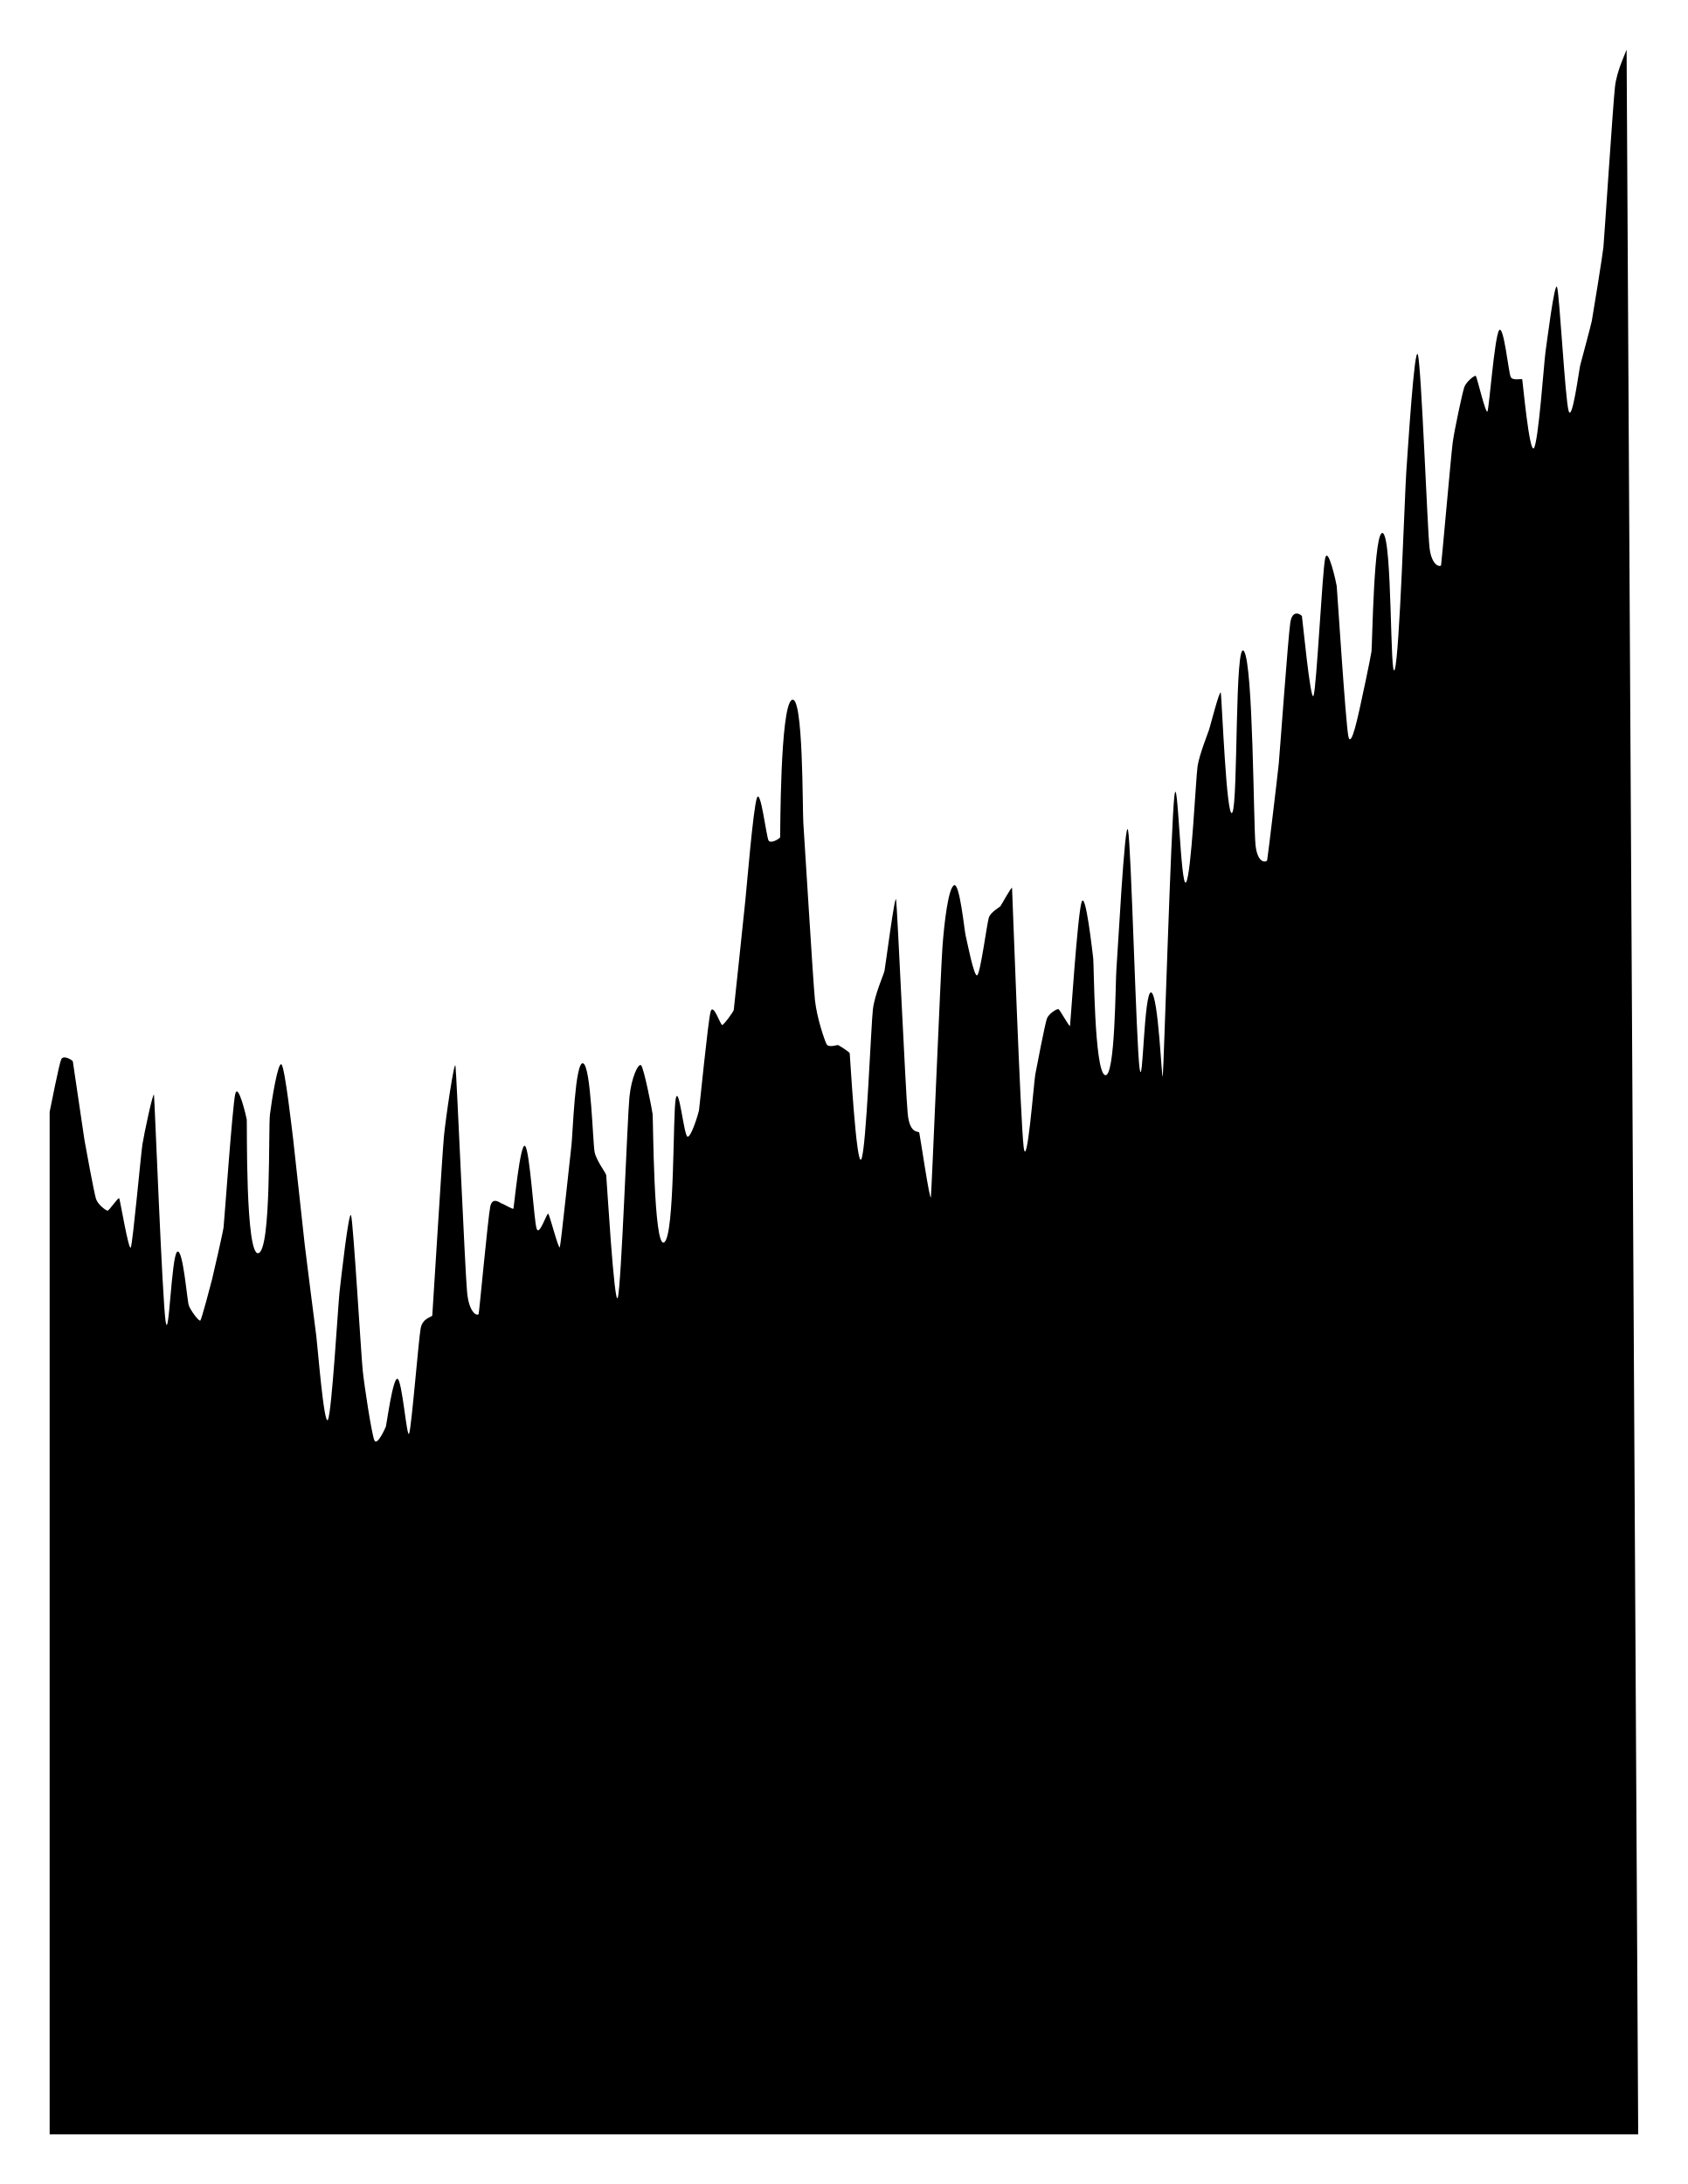
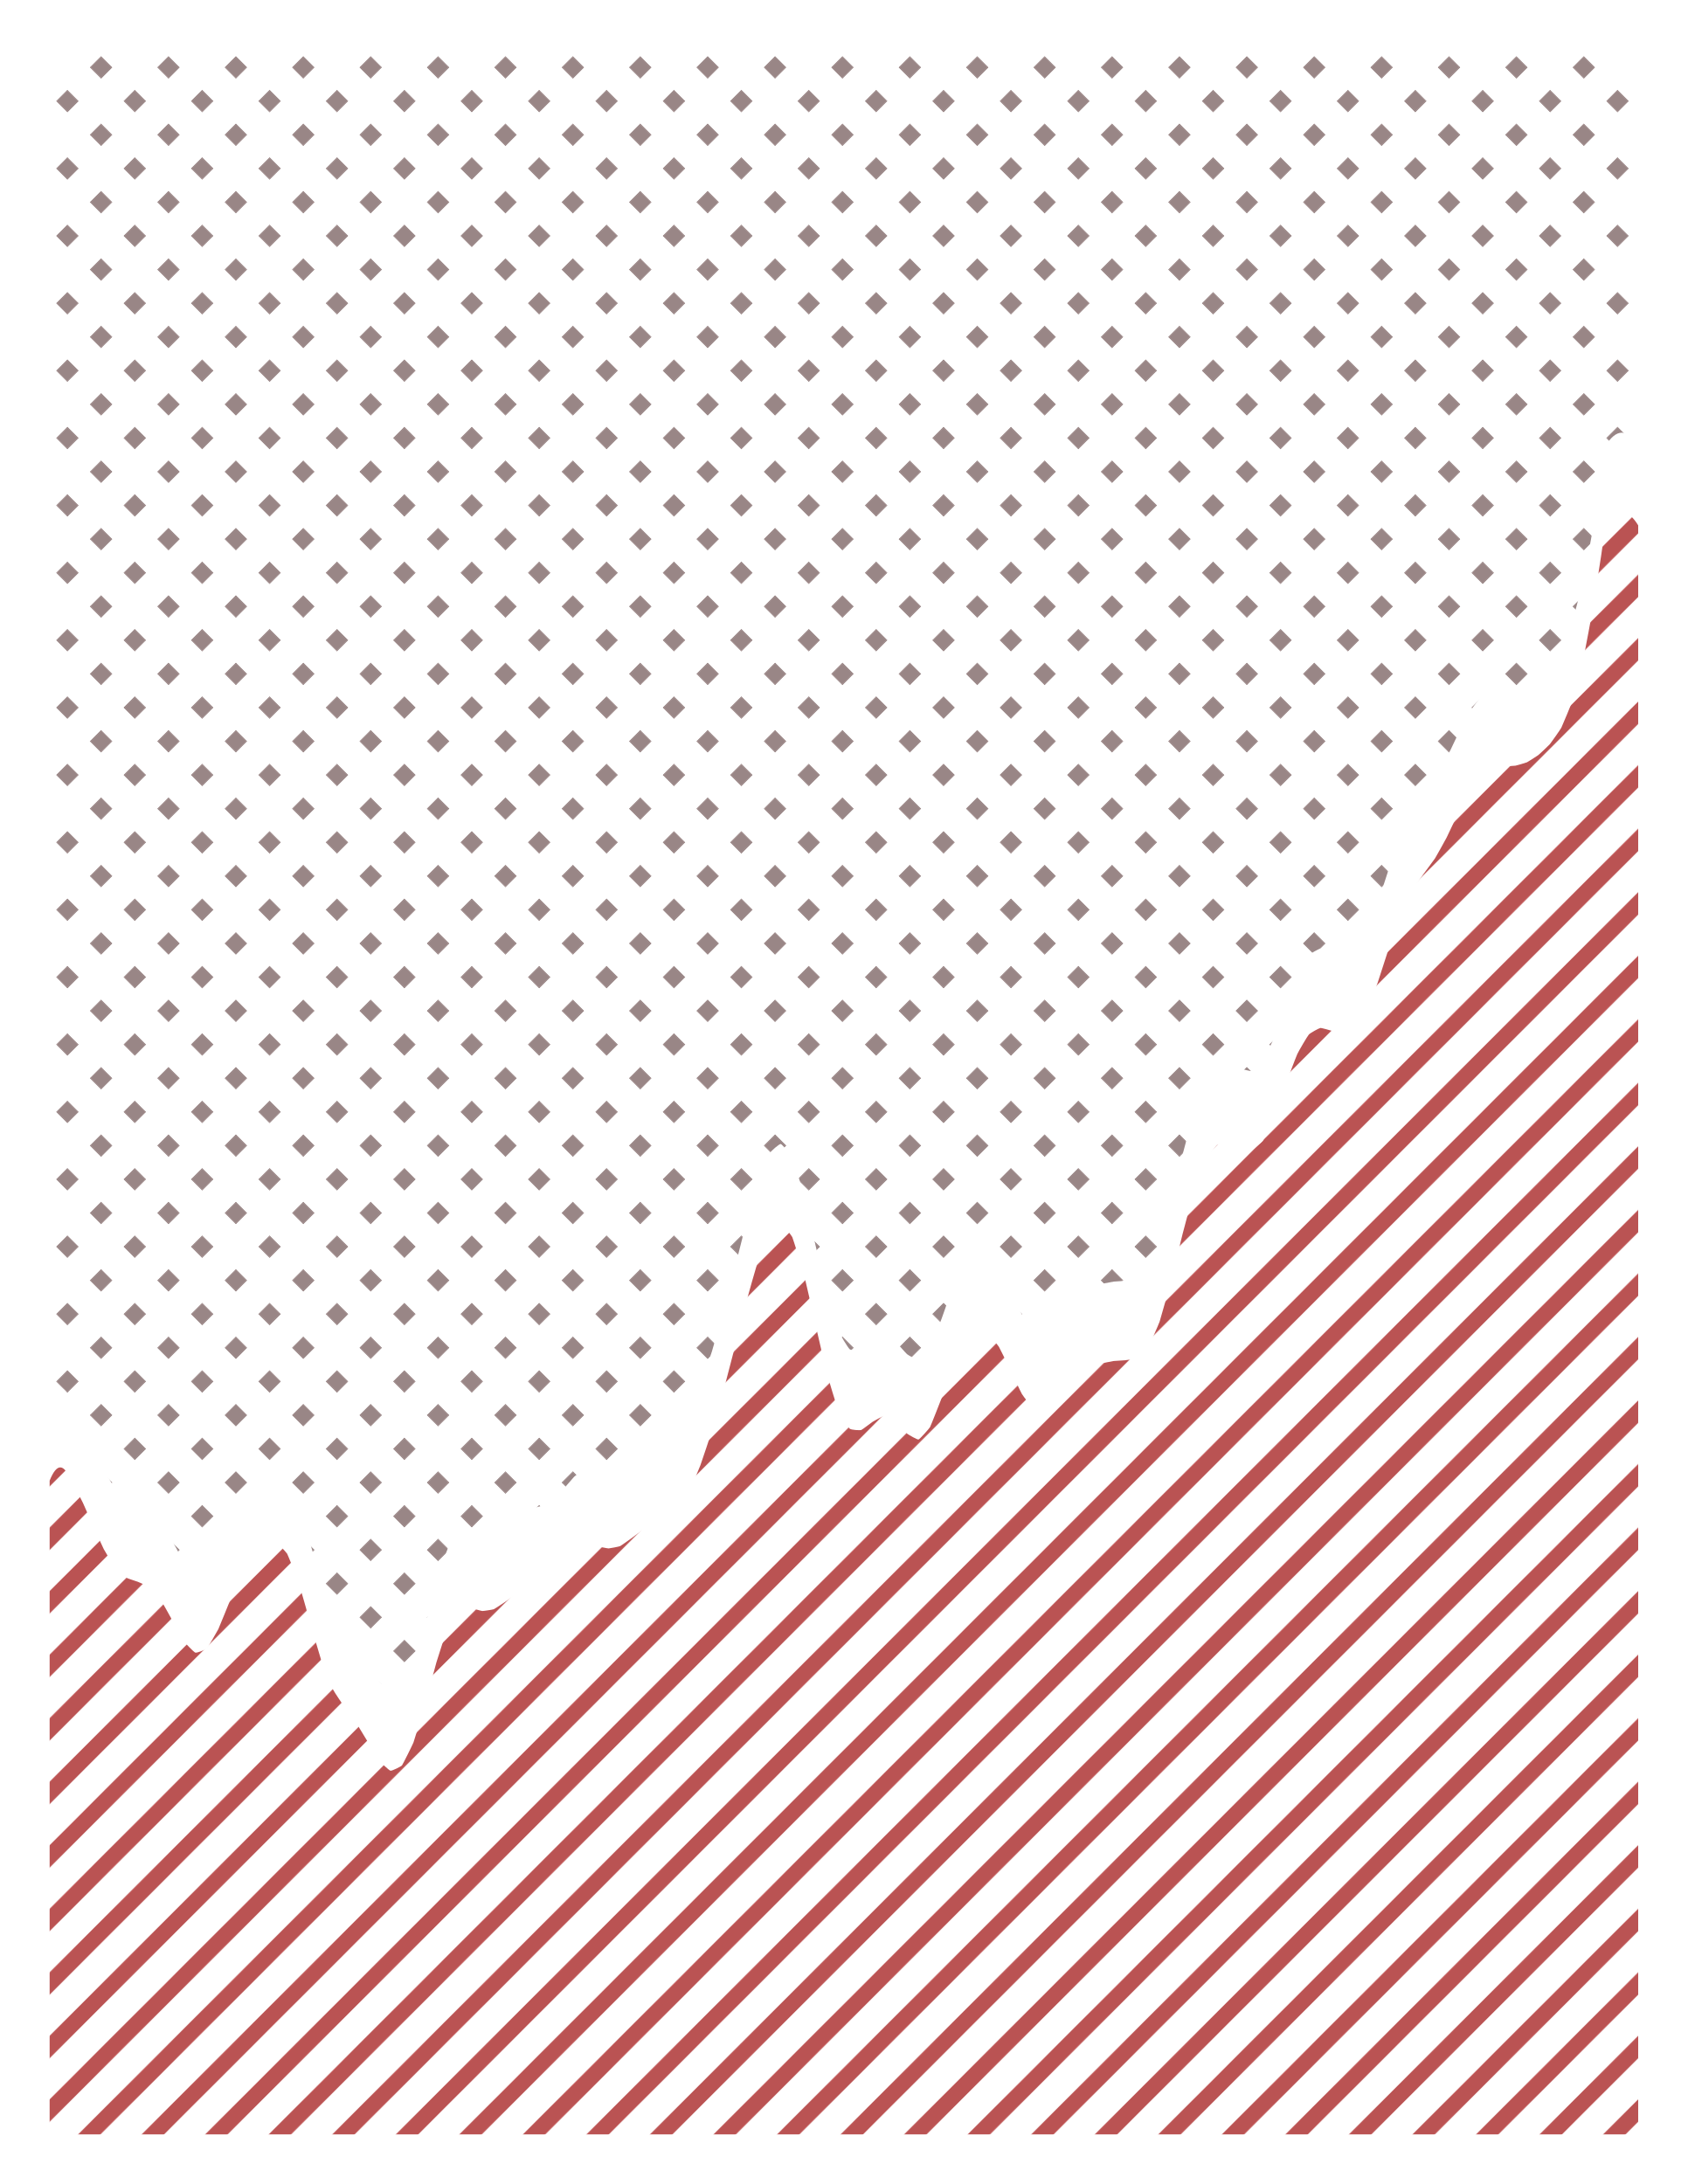
<svg xmlns="http://www.w3.org/2000/svg" baseProfile="full" height="1650.0" version="1.1" width="1275.0">
-   <defs />
-   <path d="M37.5,840.034 C38.376,836.064 44.563,804.027 46.259,800.331 S54.772,801.004 55.018,801.858 S62.782,855.201 63.777,861.107 S71.121,901.447 72.536,905.773 S80.05,914.663 81.296,914.63 S89.373,904.233 90.055,905.315 S97.304,945.923 98.814,942.422 S106.396,872.429 107.573,864.696 S115.833,823.557 116.332,827.36 S122.586,981.31 125.091,998.235 S129.464,948.726 133.85,945.705 S141.286,982.249 142.609,986.172 S150.402,998.694 151.369,997.624 S159.353,969.89 160.128,966.778 S168.384,931.248 168.887,927.228 S175.524,836.609 177.646,826.749 S186.102,843.759 186.405,845.837 S185.274,948.972 195.164,946.774 S202.64,852.384 203.923,841.943 S210.03,801.404 212.682,804.225 S220.714,854.917 221.442,860.573 S229.263,932.458 230.201,940.437 S238.044,1002.699 238.96,1009.612 S244.768,1078.235 247.719,1072.602 S255.385,985.791 256.478,976.17 S263.578,912.766 265.237,918.371 S272.792,1023.674 273.996,1035.342 S280.715,1083.09 282.755,1088.025 S291.036,1078.983 291.515,1077.718 S296.731,1040.583 300.274,1041.679 S307.268,1086.991 309.033,1083.138 S316.249,1011.296 317.792,1003.427 S326.395,995.098 326.551,993.807 S334.059,872.355 335.31,858.893 S343.266,799.923 344.069,805.294 S351.236,959.065 352.828,976.093 S361.099,994.387 361.588,992.585 S368.668,919.481 370.347,911.5 S378.206,909.203 379.106,909.285 S387.508,913.989 387.865,913.103 S392.987,862.61 396.624,865.765 S403.34,922.322 405.383,928.297 S413.022,916.108 414.142,916.997 S422.043,944.719 422.901,942.193 S430.694,873.122 431.661,865.459 S434.381,801.598 440.42,803.309 S447.805,863.795 449.179,870.422 S457.631,885.906 457.938,887.83 S464.048,989.194 466.697,980.293 S473.951,844.047 475.456,828.963 S482.126,803.257 484.215,804.76 S492.484,837.81 492.974,841.561 S493.627,944.01 501.734,938.604 S508.158,840.534 510.493,829.879 S516.581,857.279 519.252,858.664 S527.617,841.085 528.011,838.965 S534.804,771.619 536.77,764.37 S544.204,774.476 545.529,774.372 S554.026,764.407 554.288,762.995 S562.141,688.366 563.047,680.077 S568.99,609.989 571.807,602.733 S578.873,632.075 580.566,634.953 S589.177,633.407 589.325,632.51 S589.201,534.244 598.084,528.824 S606.123,612.508 606.843,621.821 S614.205,742.119 615.602,755.436 S622.786,785.733 624.361,788.802 S632.303,789.241 633.12,789.566 S641.666,794.699 641.88,795.75 S646.89,882.89 650.639,875.767 S658.009,773.74 659.398,762.461 S667.529,736.412 668.157,733.447 S676.043,674.32 676.916,679.695 S684.072,825.224 685.675,841.332 S693.982,854.136 694.434,855.763 S702.584,909.219 703.193,904.322 S710.548,734.011 711.953,715.123 S716.444,670.786 720.712,668.777 S728.496,703.091 729.471,706.877 S735.771,738.725 738.23,736.807 S745.575,697.426 746.989,693.21 S754.99,685.55 755.748,684.582 S764.351,669.216 764.507,670.839 S770.853,847.089 773.266,866.528 S781.041,817.377 782.026,811.937 S789.347,773.78 790.785,769.714 S798.45,762.055 799.544,762.384 S807.978,776.482 808.303,774.982 S814.01,690.336 817.062,681.451 S825.244,719.676 825.821,723.979 S826.562,808.392 834.58,812.166 S842.582,740.232 843.339,732.225 S849.701,616.815 852.099,627.089 S858.308,789.42 860.858,807.279 S864.075,748.023 869.617,749.786 S877.63,819.176 878.376,812.853 S884.617,622.376 887.135,601.358 S891.85,671.838 895.894,666.639 S903.331,587.559 904.653,578.835 S912.534,553.821 913.412,551.042 S921.392,520.61 922.172,523.403 S926.512,621.739 930.931,613.804 S932.644,481.966 939.69,491.946 S946.829,624.014 948.449,638.618 S956.817,651.293 957.208,649.918 S965.255,584.38 965.967,577.078 S973.062,480.781 974.726,470.186 S983.186,464.583 983.485,465.528 S989.98,531.252 992.245,525.617 S998.851,432.112 1001.004,421.932 S1009.47,440.534 1009.763,442.776 S1016.391,544.919 1018.522,556.082 S1026.667,536.792 1027.281,534.55 S1035.468,496.396 1036.04,492.099 S1037.764,397.37 1044.799,402.92 S1049.919,515.594 1053.558,505.919 S1061.217,371.288 1062.318,356.345 S1068.477,259.518 1071.077,268.006 S1078.239,399.042 1079.836,413.533 S1088.248,428.537 1088.595,426.971 S1096.154,343.718 1097.354,334.509 S1104.706,296.568 1106.113,292.515 S1114.03,283.159 1114.872,284.04 S1122.353,313.353 1123.631,310.84 S1128.944,254.742 1132.391,249.605 S1139.602,281.455 1141.15,284.727 S1149.632,285.783 1149.909,286.636 S1155.231,342.631 1158.668,338.632 S1166.389,273.467 1167.427,266.25 S1174.338,212.186 1176.186,216.85 S1182.273,301.444 1184.945,310.458 S1192.816,279.395 1193.704,275.947 S1201.796,245.828 1202.464,242.428 S1210.668,192.375 1211.223,186.768 S1218.563,77.457 1219.982,65.368 S1227.865,40.287 1228.741,37.5 L1237.5,1612.5 L37.5,1612.5 L37.5,840.034" />
+   <defs>
+     <pattern height="48" id="diagonal" patternUnits="userSpaceOnUse" width="48">
+       <path d="M0,48 l48,-48 M-12.0,12.0 l24.0,-24.0 M36.0,60.0 l24.0,-24.0" stroke="#ba5353" stroke-width="12" />
+     </pattern>
+     <pattern height="36" id="dot" patternTransform="rotate(45)" patternUnits="userSpaceOnUse" width="36">
+       <rect fill="#998686" height="12" width="12" x="12.0" y="12.0" />
+     </pattern>
+   </defs>
+   <path d="M53.574,1058.599 C53.899,1059.13 56.534,1063.358 56.83,1063.906 S62.114,1074.259 62.662,1075.429 S69.35,1090.574 70.104,1092.252 S77.425,1108.524 78.343,1110.281 S85.867,1123.097 86.891,1124.391 S94.555,1131.391 95.535,1131.995 S103.35,1134.714 104.201,1135.06 S112.125,1138.451 112.872,1139.043 S120.804,1147.733 121.544,1148.809 S129.352,1162.72 130.215,1164.268 S137.847,1178.462 138.887,1179.918 S146.393,1188.186 147.558,1188.561 S155.586,1186.16 156.23,1185.504 S164.16,1172.397 164.901,1170.866 S172.694,1151.803 173.573,1149.69 S181.267,1131.166 182.245,1129.163 S189.884,1115.556 190.916,1114.164 S198.529,1106.357 199.588,1105.778 S207.467,1104.309 208.259,1104.678 S216.311,1112.767 216.931,1113.868 S224.863,1133.313 225.602,1135.525 S233.397,1162.764 234.274,1165.788 S241.95,1192.407 242.945,1195.319 S250.587,1214.477 251.617,1216.523 S259.383,1228.468 260.288,1229.766 S268.153,1240.178 268.96,1241.382 S276.766,1254.218 277.631,1255.645 S285.27,1268.652 286.303,1269.97 S293.836,1277.509 294.974,1277.759 S303.043,1274.515 303.646,1273.775 S311.629,1258.271 312.318,1256.461 S320.175,1231.054 320.989,1228.213 S328.713,1199.131 329.661,1195.925 S337.219,1172.097 338.332,1169.554 S345.794,1157.331 347.004,1156.31 S354.798,1154.862 355.675,1154.903 S363.453,1157.066 364.347,1157.11 S372.204,1156.087 373.018,1155.759 S380.834,1150.717 381.69,1150.137 S389.437,1144.527 390.361,1144.003 S398.14,1140.6 399.033,1140.297 S406.865,1138.434 407.704,1138.128 S415.594,1134.529 416.376,1133.969 S424.223,1126.558 425.047,1125.688 S432.762,1116.582 433.719,1115.665 S441.388,1109.508 442.391,1109.083 S450.192,1108.27 451.062,1108.307 S458.853,1109.829 459.734,1109.818 S467.598,1108.464 468.405,1108.103 S476.219,1102.688 477.077,1102.072 S484.817,1096.195 485.748,1095.65 S493.541,1092.262 494.42,1091.918 S502.298,1089.332 503.091,1088.867 S511.052,1082.615 511.763,1081.747 S519.697,1069.16 520.434,1067.681 S528.322,1049.042 529.106,1046.934 S536.969,1023.642 537.777,1021.033 S545.623,994.008 546.449,990.992 S554.264,961.01 555.12,957.676 S562.879,926.909 563.792,923.503 S571.459,896.024 572.464,893.018 S579.942,873.583 581.135,871.605 S588.688,864.082 589.807,864.275 S597.916,873.37 598.478,874.595 S606.41,899.258 607.15,902.039 S614.95,936.028 615.821,939.804 S623.508,973.501 624.493,977.212 S632.05,1002.464 633.164,1005.171 S640.588,1018.236 641.836,1019.332 S649.67,1020.653 650.507,1020.403 S658.268,1014.715 659.179,1014.155 S666.878,1009.775 667.85,1009.745 S675.769,1013.045 676.522,1013.624 S684.192,1022.281 685.193,1023.084 S692.926,1027.8 693.865,1027.537 S701.915,1019.326 702.536,1018.214 S710.385,998.7 711.208,996.512 S718.899,974.52 719.88,972.125 S727.452,955.802 728.551,954.134 S736.111,946.28 737.223,945.826 S745.167,946.565 745.894,947.053 S753.85,956.313 754.566,957.464 S762.384,973.171 763.237,974.923 S770.879,991.35 771.909,993.078 S779.402,1003.293 780.58,1004.045 S788.466,1004.516 789.252,1004.15 S797.115,996.852 797.923,995.977 S805.668,986.385 806.595,985.378 S814.307,977.845 815.266,977.131 S823.03,972.846 823.938,972.466 S831.73,970.085 832.609,969.871 S840.406,968.344 841.281,968.232 S849.089,967.761 849.953,967.661 S857.852,966.645 858.624,966.225 S866.67,959.231 867.296,958.232 S875.267,940.545 875.967,938.507 S883.828,910.82 884.639,907.727 S892.404,875.865 893.31,872.336 S900.986,843.366 901.982,840.189 S909.556,819.199 910.653,816.978 S918.166,805.98 919.325,805.07 S927.119,803.248 927.996,803.356 S935.768,806.906 936.668,807.206 S944.49,809.397 945.339,809.137 S953.379,802.842 954.011,801.906 S961.921,785.354 962.682,783.464 S970.454,761.289 971.354,758.838 S979.003,738.422 980.026,736.227 S987.57,722.872 988.697,721.599 S996.382,716.794 997.369,716.634 S1005.184,718.534 1006.04,718.791 S1013.793,721.848 1014.712,721.834 S1022.718,719.173 1023.383,718.525 S1031.358,706.403 1032.055,704.951 S1039.924,684.631 1040.726,682.347 S1048.5,658.243 1049.398,655.576 S1057.088,633.245 1058.069,630.812 S1065.745,614.315 1066.741,612.556 S1074.532,601.41 1075.412,600.182 S1083.299,589.614 1084.084,588.377 S1091.943,574.418 1092.755,572.834 S1100.527,556.371 1101.427,554.56 S1109.115,539.541 1110.099,537.945 S1117.748,527.431 1118.77,526.412 S1126.483,521.059 1127.442,520.652 S1135.238,519.158 1136.113,519.048 S1143.929,518.621 1144.785,518.467 S1152.637,516.297 1153.456,515.916 S1161.321,511.036 1162.127,510.398 S1170.026,503.104 1170.794,502.19 S1178.741,491.123 1179.437,489.78 S1187.304,471.198 1187.986,469.063 S1195.52,440.422 1196.224,437.208 S1202.983,401.458 1203.667,397.474 S1208.934,363.651 1209.498,359.89 S1212.429,339.186 1212.755,336.886 Q1225.127,316.886 1237.5,336.886 L1237.5,37.5 L37.5,37.5 L37.5,1058.599 Q45.537,1038.599 53.574,1058.599" fill="url(#dot)" />
+   <path d="M53.574,1118.599 C53.899,1119.13 56.534,1123.358 56.83,1123.906 S62.114,1134.259 62.662,1135.429 S69.35,1150.574 70.104,1152.252 S77.425,1168.524 78.343,1170.281 S85.867,1183.097 86.891,1184.391 S94.555,1191.391 95.535,1191.995 S103.35,1194.714 104.201,1195.06 S112.125,1198.451 112.872,1199.043 S120.804,1207.733 121.544,1208.809 S129.352,1222.72 130.215,1224.268 S137.847,1238.462 138.887,1239.918 S146.393,1248.186 147.558,1248.561 S155.586,1246.16 156.23,1245.504 S164.16,1232.397 164.901,1230.866 S172.694,1211.803 173.573,1209.69 S181.267,1191.166 182.245,1189.163 S189.884,1175.556 190.916,1174.164 S198.529,1166.357 199.588,1165.778 S207.467,1164.309 208.259,1164.678 S216.311,1172.767 216.931,1173.868 S224.863,1193.313 225.602,1195.525 S233.397,1222.764 234.274,1225.788 S241.95,1252.407 242.945,1255.319 S250.587,1274.477 251.617,1276.523 S259.383,1288.468 260.288,1289.766 S268.153,1300.178 268.96,1301.382 S276.766,1314.218 277.631,1315.645 S285.27,1328.652 286.303,1329.97 S293.836,1337.509 294.974,1337.759 S303.043,1334.515 303.646,1333.775 S311.629,1318.271 312.318,1316.461 S320.175,1291.054 320.989,1288.213 S328.713,1259.131 329.661,1255.925 S337.219,1232.097 338.332,1229.554 S345.794,1217.331 347.004,1216.31 S354.798,1214.862 355.675,1214.903 S363.453,1217.066 364.347,1217.11 S372.204,1216.087 373.018,1215.759 S380.834,1210.717 381.69,1210.137 S389.437,1204.527 390.361,1204.003 S398.14,1200.6 399.033,1200.297 S406.865,1198.434 407.704,1198.128 S415.594,1194.529 416.376,1193.969 S424.223,1186.558 425.047,1185.688 S432.762,1176.582 433.719,1175.665 S441.388,1169.508 442.391,1169.083 S450.192,1168.27 451.062,1168.307 S458.853,1169.829 459.734,1169.818 S467.598,1168.464 468.405,1168.103 S476.219,1162.688 477.077,1162.072 S484.817,1156.195 485.748,1155.65 S493.541,1152.262 494.42,1151.918 S502.298,1149.332 503.091,1148.867 S511.052,1142.615 511.763,1141.747 S519.697,1129.16 520.434,1127.681 S528.322,1109.042 529.106,1106.934 S536.969,1083.642 537.777,1081.033 S545.623,1054.008 546.449,1050.992 S554.264,1021.01 555.12,1017.676 S562.879,986.909 563.792,983.503 S571.459,956.024 572.464,953.018 S579.942,933.583 581.135,931.605 S588.688,924.082 589.807,924.275 S597.916,933.37 598.478,934.595 S606.41,959.258 607.15,962.039 S614.95,996.028 615.821,999.804 S623.508,1033.501 624.493,1037.212 S632.05,1062.464 633.164,1065.171 S640.588,1078.236 641.836,1079.332 S649.67,1080.653 650.507,1080.403 S658.268,1074.715 659.179,1074.155 S666.878,1069.775 667.85,1069.745 S675.769,1073.045 676.522,1073.624 S684.192,1082.281 685.193,1083.084 S692.926,1087.8 693.865,1087.537 S701.915,1079.326 702.536,1078.214 S710.385,1058.7 711.208,1056.512 S718.899,1034.52 719.88,1032.125 S727.452,1015.802 728.551,1014.134 S736.111,1006.28 737.223,1005.826 S745.167,1006.565 745.894,1007.053 S753.85,1016.313 754.566,1017.464 S762.384,1033.171 763.237,1034.923 S770.879,1051.35 771.909,1053.078 S779.402,1063.293 780.58,1064.045 S788.466,1064.516 789.252,1064.15 S797.115,1056.852 797.923,1055.977 S805.668,1046.385 806.595,1045.378 S814.307,1037.845 815.266,1037.131 S823.03,1032.846 823.938,1032.466 S831.73,1030.085 832.609,1029.871 S840.406,1028.344 841.281,1028.232 S849.089,1027.761 849.953,1027.661 S857.852,1026.645 858.624,1026.225 S866.67,1019.231 867.296,1018.232 S875.267,1000.545 875.967,998.507 S883.828,970.82 884.639,967.727 S892.404,935.865 893.31,932.336 S900.986,903.366 901.982,900.189 S909.556,879.199 910.653,876.978 S918.166,865.98 919.325,865.07 S927.119,863.248 927.996,863.356 S935.768,866.906 936.668,867.206 S944.49,869.397 945.339,869.137 S953.379,862.842 954.011,861.906 S961.921,845.354 962.682,843.464 S970.454,821.289 971.354,818.838 S979.003,798.422 980.026,796.227 S987.57,782.872 988.697,781.599 S996.382,776.794 997.369,776.634 S1005.184,778.534 1006.04,778.791 S1013.793,781.848 1014.712,781.834 S1022.718,779.173 1023.383,778.525 S1031.358,766.403 1032.055,764.951 S1039.924,744.631 1040.726,742.347 S1048.5,718.243 1049.398,715.576 S1057.088,693.245 1058.069,690.812 S1065.745,674.315 1066.741,672.556 S1074.532,661.41 1075.412,660.182 S1083.299,649.614 1084.084,648.377 S1091.943,634.418 1092.755,632.834 S1100.527,616.371 1101.427,614.56 S1109.115,599.541 1110.099,597.945 S1117.748,587.431 1118.77,586.412 S1126.483,581.059 1127.442,580.652 S1135.238,579.158 1136.113,579.048 S1143.929,578.621 1144.785,578.467 S1152.637,576.297 1153.456,575.916 S1161.321,571.036 1162.127,570.398 S1170.026,563.104 1170.794,562.19 S1178.741,551.123 1179.437,549.78 S1187.304,531.198 1187.986,529.063 S1195.52,500.422 1196.224,497.208 S1202.983,461.458 1203.667,457.474 S1208.934,423.651 1209.498,419.89 S1212.429,399.186 1212.755,396.886 Q1225.127,376.886 1237.5,396.886 L1237.5,1612.5 L37.5,1612.5 L37.5,1118.599 Q45.537,1098.599 53.574,1118.599" fill="url(#diagonal)" />
</svg>
